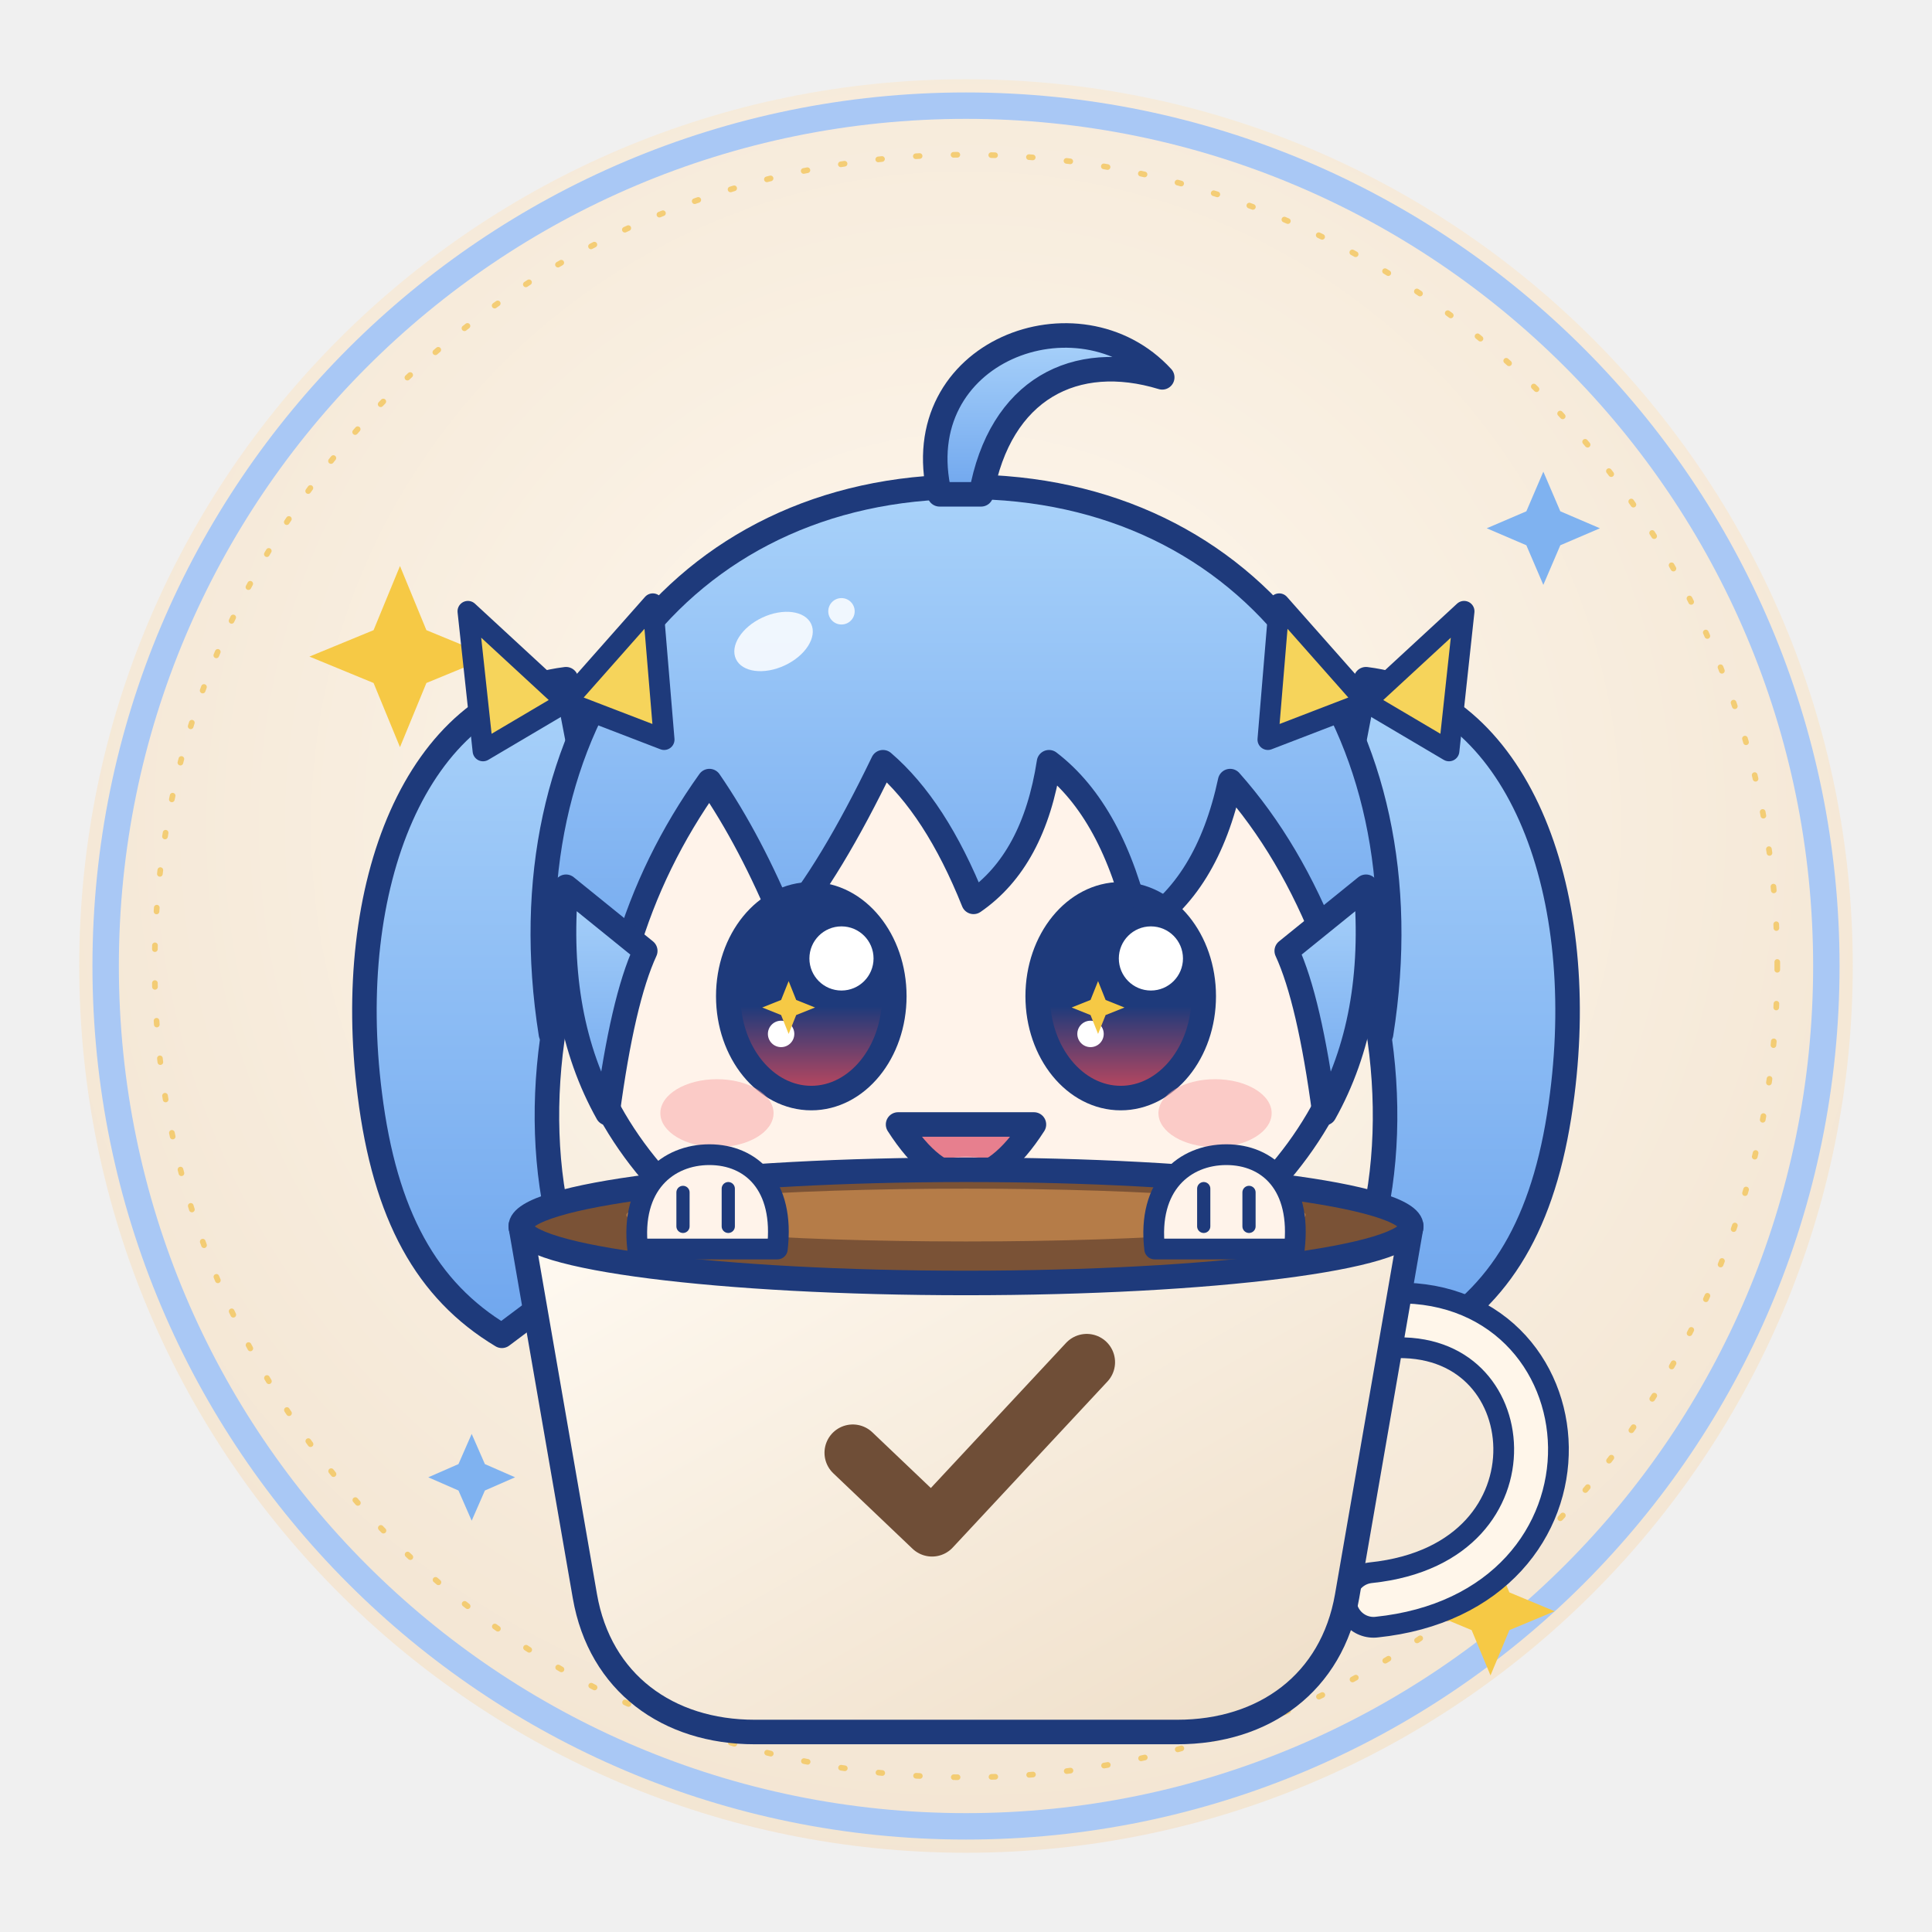
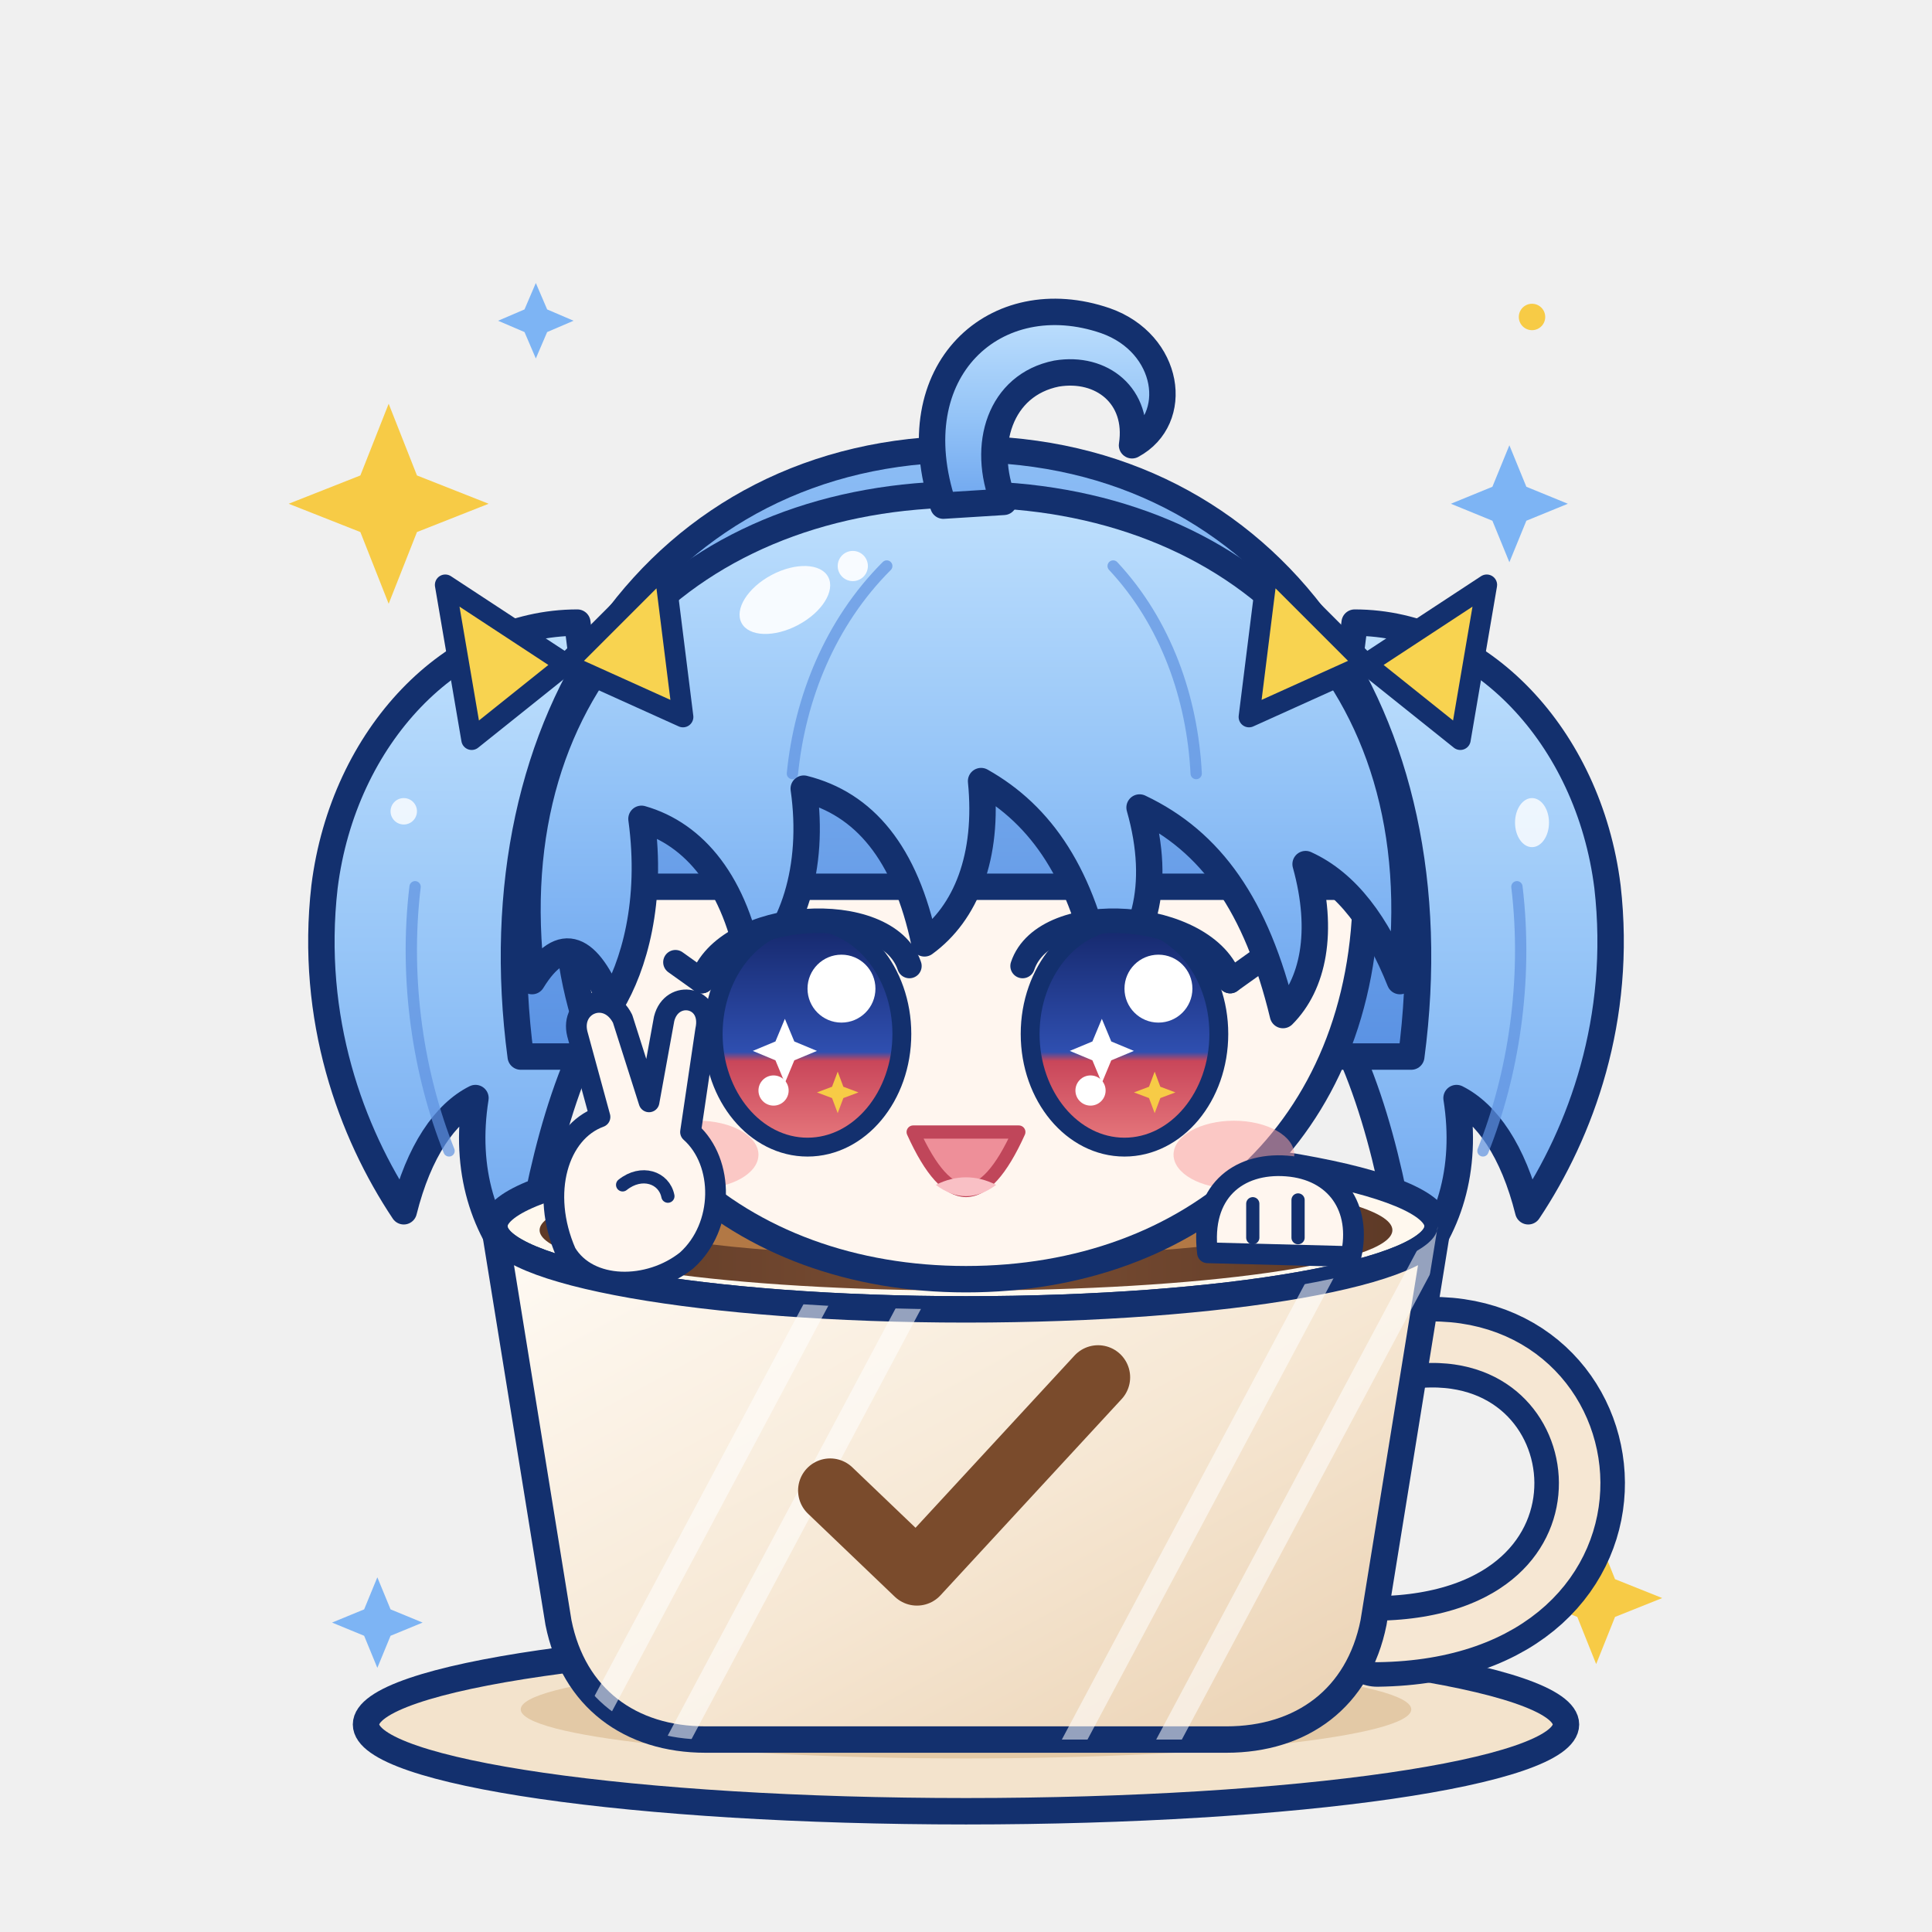
<svg xmlns="http://www.w3.org/2000/svg" viewBox="0 0 1024 1024">
  <defs>
    <linearGradient id="hair" x1="0" y1="0" x2="0" y2="1">
-       <stop offset="0" stop-color="#A9D2FA" />
-       <stop offset="1" stop-color="#6FA6EE" />
+       <stop offset="0" stop-color="#BFE0FD" />
+       <stop offset=".55" stop-color="#93C3F7" />
+       <stop offset="1" stop-color="#6EA6EF" />
+     </linearGradient>
+     <linearGradient id="hairDeep" x1="0" y1="0" x2="0" y2="1">
+       <stop offset="0" stop-color="#8CBDF5" />
+       <stop offset="1" stop-color="#5A92E3" />
+     </linearGradient>
+     <linearGradient id="iris" x1="0" y1="0" x2="0" y2="1">
+       <stop offset="0" stop-color="#15276A" />
+       <stop offset=".58" stop-color="#2F4FB0" />
+       <stop offset=".62" stop-color="#C9465A" />
+       <stop offset="1" stop-color="#E77A7E" />
    </linearGradient>
    <linearGradient id="cup" x1="0" y1="0" x2="1" y2="1">
-       <stop offset="0" stop-color="#FFFAF2" />
-       <stop offset="1" stop-color="#EEDDC6" />
+       <stop offset="0" stop-color="#FFFBF5" />
+       <stop offset=".55" stop-color="#F6E7D3" />
+       <stop offset="1" stop-color="#E9CFAF" />
    </linearGradient>
-     <radialGradient id="bg" cx=".5" cy=".42" r=".6">
-       <stop offset="0" stop-color="#FFF9F0" />
-       <stop offset="1" stop-color="#F3E5D2" />
-     </radialGradient>
-     <linearGradient id="eye" x1="0" y1="0" x2="0" y2="1">
-       <stop offset=".55" stop-color="#1E3A7B" />
-       <stop offset="1" stop-color="#C9485B" />
+     <linearGradient id="kopi" x1="0" y1="0" x2="1" y2="0">
+       <stop offset="0" stop-color="#5E3A27" />
+       <stop offset=".5" stop-color="#7B4E33" />
+       <stop offset="1" stop-color="#5E3A27" />
    </linearGradient>
-     <clipPath id="above-rim">
-       <rect x="0" y="0" width="1024" height="650" />
+     <clipPath id="cupClip">
+       <path d="M262 650 A250 44 0 0 0 762 650 L728 860 C720 900 690 922 650 922 H374 C334 922 304 900 296 860 Z" />
    </clipPath>
  </defs>
-   <circle cx="512" cy="512" r="470" fill="url(#bg)" />
-   <circle cx="512" cy="512" r="456" fill="none" stroke="#A9C8F5" stroke-width="14" />
-   <circle cx="512" cy="512" r="430" fill="none" stroke="#F2C04A" stroke-width="3" stroke-dasharray="2 18" stroke-linecap="round" opacity=".7" />
-   <g fill="#F6C945">
-     <path d="M212 300l14 34 34 14-34 14-14 34-14-34-34-14 34-14z" />
-     <path d="M790 820l10 24 24 10-24 10-10 24-10-24-24-10 24-10z" />
+   <g fill="#F7CB46">
+     <path d="M206 214 l15 38 38 15 -38 15 -15 38 -15 -38 -38 -15 38 -15z" />
+     <path d="M846 812 l10 25 25 10 -25 10 -10 25 -10 -25 -25 -10 25 -10z" />
+     <circle cx="812" cy="168" r="7" />
  </g>
-   <g fill="#7FB2F0">
-     <path d="M818 250l9 21 21 9-21 9-9 21-9-21-21-9 21-9z" />
-     <path d="M250 760l7 16 16 7-16 7-7 16-7-16-16-7 16-7z" />
+   <g fill="#7DB4F4">
+     <path d="M800 236 l9 22 22 9 -22 9 -9 22 -9 -22 -22 -9 22 -9z" />
+     <path d="M200 836 l7 17 17 7 -17 7 -7 17 -7 -17 -17 -7 17 -7z" />
+     <path d="M284 150 l6 14 14 6 -14 6 -6 14 -6 -14 -14 -6 14 -6z" />
  </g>
-   <g stroke="#1E3A7B" stroke-width="13" stroke-linejoin="round" stroke-linecap="round">
-     <path d="M300 360c-80 10-118 110-104 220 8 64 30 104 70 128l40-30c-26-60-20-150 14-214z" fill="url(#hair)" />
-     <path d="M724 360c80 10 118 110 104 220-8 64-30 104-70 128l-40-30c26-60 20-150-14-214z" fill="url(#hair)" />
-     <g clip-path="url(#above-rim)">
-       <ellipse cx="512" cy="500" rx="212" ry="196" fill="#FFF3EA" />
-       <path d="M292 548C266 384 360 258 512 258s246 126 220 290                Q720 500 704 502 Q684 450 652 414 Q640 470 604 492 Q590 430 556 404 Q548 456 516 478                Q496 428 468 404 Q440 462 416 490 Q398 446 376 414 Q346 456 332 504 Q312 506 292 548z" fill="url(#hair)" />
-       <path d="M300 470q-6 70 22 120q8-60 20-86z" fill="url(#hair)" />
-       <path d="M724 470q6 70-22 120q-8-60-20-86z" fill="url(#hair)" />
-       <path d="M498 262c-18-76 74-110 118-62c-46-14-86 6-96 62z" fill="url(#hair)" />
-       <g>
-         <ellipse cx="430" cy="528" rx="44" ry="54" fill="url(#eye)" />
-         <ellipse cx="594" cy="528" rx="44" ry="54" fill="url(#eye)" />
-       </g>
-       <path d="M476 596q36 56 72 0z" fill="#E77F8E" />
-       <path d="M492 618q20 14 40 0q-20-10-40 0z" fill="#F7B3BC" stroke="none" />
-     </g>
+   <ellipse cx="512" cy="914" rx="318" ry="46" fill="#F3E3CC" stroke="#13306E" stroke-width="14" />
+   <ellipse cx="512" cy="906" rx="236" ry="26" fill="#E3C9A6" />
+   <g stroke="#13306E" stroke-width="14" stroke-linejoin="round" stroke-linecap="round">
+     <path d="M306 330 C240 330 182 390 172 470 C164 540 186 600 214 642 C222 610 236 590 252 582 C246 620 256 652 278 676 C286 620 300 560 330 520 Z" fill="url(#hair)" />
+     <path d="M718 330 C784 330 842 390 852 470 C860 540 838 600 810 642 C802 610 788 590 772 582 C778 620 768 652 746 676 C738 620 724 560 694 520 Z" fill="url(#hair)" />
+     <path d="M276 560 C252 380 350 238 512 238 C674 238 772 380 748 560 Z" fill="url(#hairDeep)" />
+     <ellipse cx="512" cy="650" rx="250" ry="44" fill="#FFF8EE" />
+   </g>
+   <ellipse cx="512" cy="652" rx="226" ry="32" fill="url(#kopi)" />
+   <ellipse cx="512" cy="648" rx="176" ry="18" fill="#C98A4E" opacity=".75" />
+   <g stroke="#13306E" stroke-width="14" stroke-linejoin="round" stroke-linecap="round">
+     <path d="M300 470 C300 600 392 678 512 678 C632 678 724 600 724 470 Z" fill="#FFF6EF" />
+     <path d="M282 520 C262 360 368 262 512 262 C656 262 762 360 742 520              C730 490 714 468 692 458 C702 494 696 522 680 538              C666 480 642 446 604 428 C616 470 606 502 584 518              C574 464 552 432 520 414 C524 454 512 484 490 500              C480 452 458 426 426 418 C432 460 420 496 398 514              C390 468 368 442 340 434 C346 478 336 512 324 532              C312 502 298 494 282 520 Z" fill="url(#hair)" />
+     <path d="M500 268 C476 196 528 150 586 170 C620 182 626 222 600 236 C604 210 584 194 560 198 C530 204 520 236 532 266 Z" fill="url(#hair)" />
+   </g>
+   <g fill="none" stroke="#5E92E0" stroke-width="6" stroke-linecap="round" opacity=".7">
+     <path d="M470 300 C440 330 424 370 420 410" />
+     <path d="M590 300 C618 330 632 370 634 410" />
+     <path d="M220 470 C214 520 222 570 238 610" />
+     <path d="M804 470 C810 520 802 570 786 610" />
  </g>
  <g fill="#fff">
-     <circle cx="446" cy="508" r="17" />
-     <circle cx="610" cy="508" r="17" />
-     <circle cx="414" cy="548" r="7" />
-     <circle cx="578" cy="548" r="7" />
+     <ellipse cx="416" cy="318" rx="26" ry="15" transform="rotate(-28 416 318)" opacity=".9" />
+     <circle cx="452" cy="300" r="8" opacity=".9" />
+     <circle cx="214" cy="430" r="7" opacity=".8" />
+     <ellipse cx="812" cy="436" rx="9" ry="13" opacity=".8" />
  </g>
-   <g fill="#F6C945">
-     <path d="M418 520l4 10 10 4-10 4-4 10-4-10-10-4 10-4z" />
-     <path d="M582 520l4 10 10 4-10 4-4 10-4-10-10-4 10-4z" />
+   <g stroke="#13306E" stroke-width="10">
+     <ellipse cx="428" cy="548" rx="50" ry="60" fill="url(#iris)" />
+     <ellipse cx="596" cy="548" rx="50" ry="60" fill="url(#iris)" />
  </g>
-   <g fill="#F7A9A9" opacity=".55">
-     <ellipse cx="380" cy="590" rx="30" ry="18" />
-     <ellipse cx="644" cy="590" rx="30" ry="18" />
+   <g fill="#fff">
+     <circle cx="446" cy="524" r="18" />
+     <circle cx="614" cy="524" r="18" />
+     <circle cx="410" cy="578" r="8" />
+     <circle cx="578" cy="578" r="8" />
+     <path d="M416 540 l5 12 12 5 -12 5 -5 12 -5 -12 -12 -5 12 -5z" />
+     <path d="M584 540 l5 12 12 5 -12 5 -5 12 -5 -12 -12 -5 12 -5z" />
  </g>
-   <g fill="#fff" opacity=".85">
-     <ellipse cx="410" cy="340" rx="22" ry="14" transform="rotate(-25 410 340)" />
-     <circle cx="446" cy="324" r="7" />
+   <g fill="#F7CB46">
+     <path d="M444 568 l3 8 8 3 -8 3 -3 8 -3 -8 -8 -3 8 -3z" />
+     <path d="M612 568 l3 8 8 3 -8 3 -3 8 -3 -8 -8 -3 8 -3z" />
  </g>
-   <g fill="#F6D45B" stroke="#1E3A7B" stroke-width="11" stroke-linejoin="round">
-     <path d="M300 372l-52-48 8 74z" />
-     <path d="M300 372l46-52 6 72z" />
-     <path d="M724 372l52-48-8 74z" />
-     <path d="M724 372l-46-52-6 72z" />
+   <g fill="none" stroke="#13306E" stroke-width="13" stroke-linecap="round">
+     <path d="M372 520 C384 482 470 476 482 512" />
+     <path d="M652 520 C640 482 554 476 542 512" />
+     <path d="M372 520 l-14 -10" />
+     <path d="M652 520 l14 -10" />
  </g>
-   <g stroke="#1E3A7B" stroke-width="13" stroke-linejoin="round" stroke-linecap="round">
-     <path d="M736 700c96-6 108 136-8 148" fill="none" stroke-width="40" stroke="#1E3A7B" />
-     <path d="M736 700c96-6 108 136-8 148" fill="none" stroke-width="18" stroke="#FFF6EA" />
-     <path d="M276 650h472l-34 196c-8 46-44 72-90 72H400c-46 0-82-26-90-72z" fill="url(#cup)" />
-     <ellipse cx="512" cy="650" rx="236" ry="30" fill="#7A5236" />
+   <g fill="#F7A3A3" opacity=".55">
+     <ellipse cx="370" cy="612" rx="32" ry="18" />
+     <ellipse cx="654" cy="612" rx="32" ry="18" />
  </g>
-   <ellipse cx="512" cy="644" rx="180" ry="14" fill="#C8894D" opacity=".75" />
-   <g fill="#FFF3EA" stroke="#1E3A7B" stroke-width="11" stroke-linecap="round" stroke-linejoin="round">
-     <path d="M338 662c-4-34 16-50 38-50s40 16 36 50z" />
-     <path d="M612 662c-4-34 16-50 38-50s40 16 36 50z" />
+   <path d="M484 600 Q512 662 540 600 Z" fill="#EE8F99" stroke="#C0465A" stroke-width="7" stroke-linejoin="round" />
+   <path d="M496 628 Q512 640 528 628 Q512 620 496 628 Z" fill="#F9C0C5" />
+   <g fill="#F8D350" stroke="#13306E" stroke-width="11" stroke-linejoin="round">
+     <path d="M300 352 L236 310 L250 392 Z" />
+     <path d="M300 352 L352 300 L362 380 Z" />
+     <path d="M724 352 L788 310 L774 392 Z" />
+     <path d="M724 352 L672 300 L662 380 Z" />
  </g>
-   <g fill="none" stroke="#1E3A7B" stroke-width="7" stroke-linecap="round">
-     <path d="M362 632v18M386 630v20" />
-     <path d="M638 630v20M662 632v18" />
+   <g stroke="#13306E" stroke-width="14" stroke-linejoin="round" stroke-linecap="round">
+     <path d="M748 712 C860 700 880 868 730 870" fill="none" stroke-width="48" />
+     <path d="M748 712 C860 700 880 868 730 870" fill="none" stroke="#F6E7D3" stroke-width="22" />
+     <path d="M262 650 A250 44 0 0 0 762 650 L728 860 C720 900 690 922 650 922 H374 C334 922 304 900 296 860 Z" fill="url(#cup)" />
  </g>
-   <path d="M452 770l42 40 82-88" fill="none" stroke="#6F4E37" stroke-width="30" stroke-linecap="round" stroke-linejoin="round" />
+   <g clip-path="url(#cupClip)" stroke="#fff" stroke-width="12" opacity=".55">
+     <path d="M300 940 L460 640" />
+     <path d="M350 940 L510 640" />
+     <path d="M560 940 L720 640" />
+     <path d="M610 940 L770 640" />
+   </g>
+   <path d="M440 790 l46 44 96 -104" fill="none" stroke="#7A4B2C" stroke-width="34" stroke-linecap="round" stroke-linejoin="round" />
+   <g fill="#FFF6EF" stroke="#13306E" stroke-width="11" stroke-linejoin="round" stroke-linecap="round">
+     <path d="M300 664 C286 632 296 600 318 592 L306 548 C302 532 322 524 330 540 L344 584 L352 540 C356 524 378 528 374 546 L366 600 C384 616 384 650 364 668 C344 684 312 684 300 664 Z" />
+   </g>
+   <path d="M330 628 C340 620 352 624 354 634" fill="none" stroke="#13306E" stroke-width="7" stroke-linecap="round" />
+   <path d="M640 664 C636 632 656 616 682 618 C708 620 722 640 716 666 Z" fill="#FFF6EF" stroke="#13306E" stroke-width="11" stroke-linejoin="round" />
+   <g fill="none" stroke="#13306E" stroke-width="7" stroke-linecap="round">
+     <path d="M664 638 v18" />
+     <path d="M688 636 v20" />
+   </g>
</svg>
